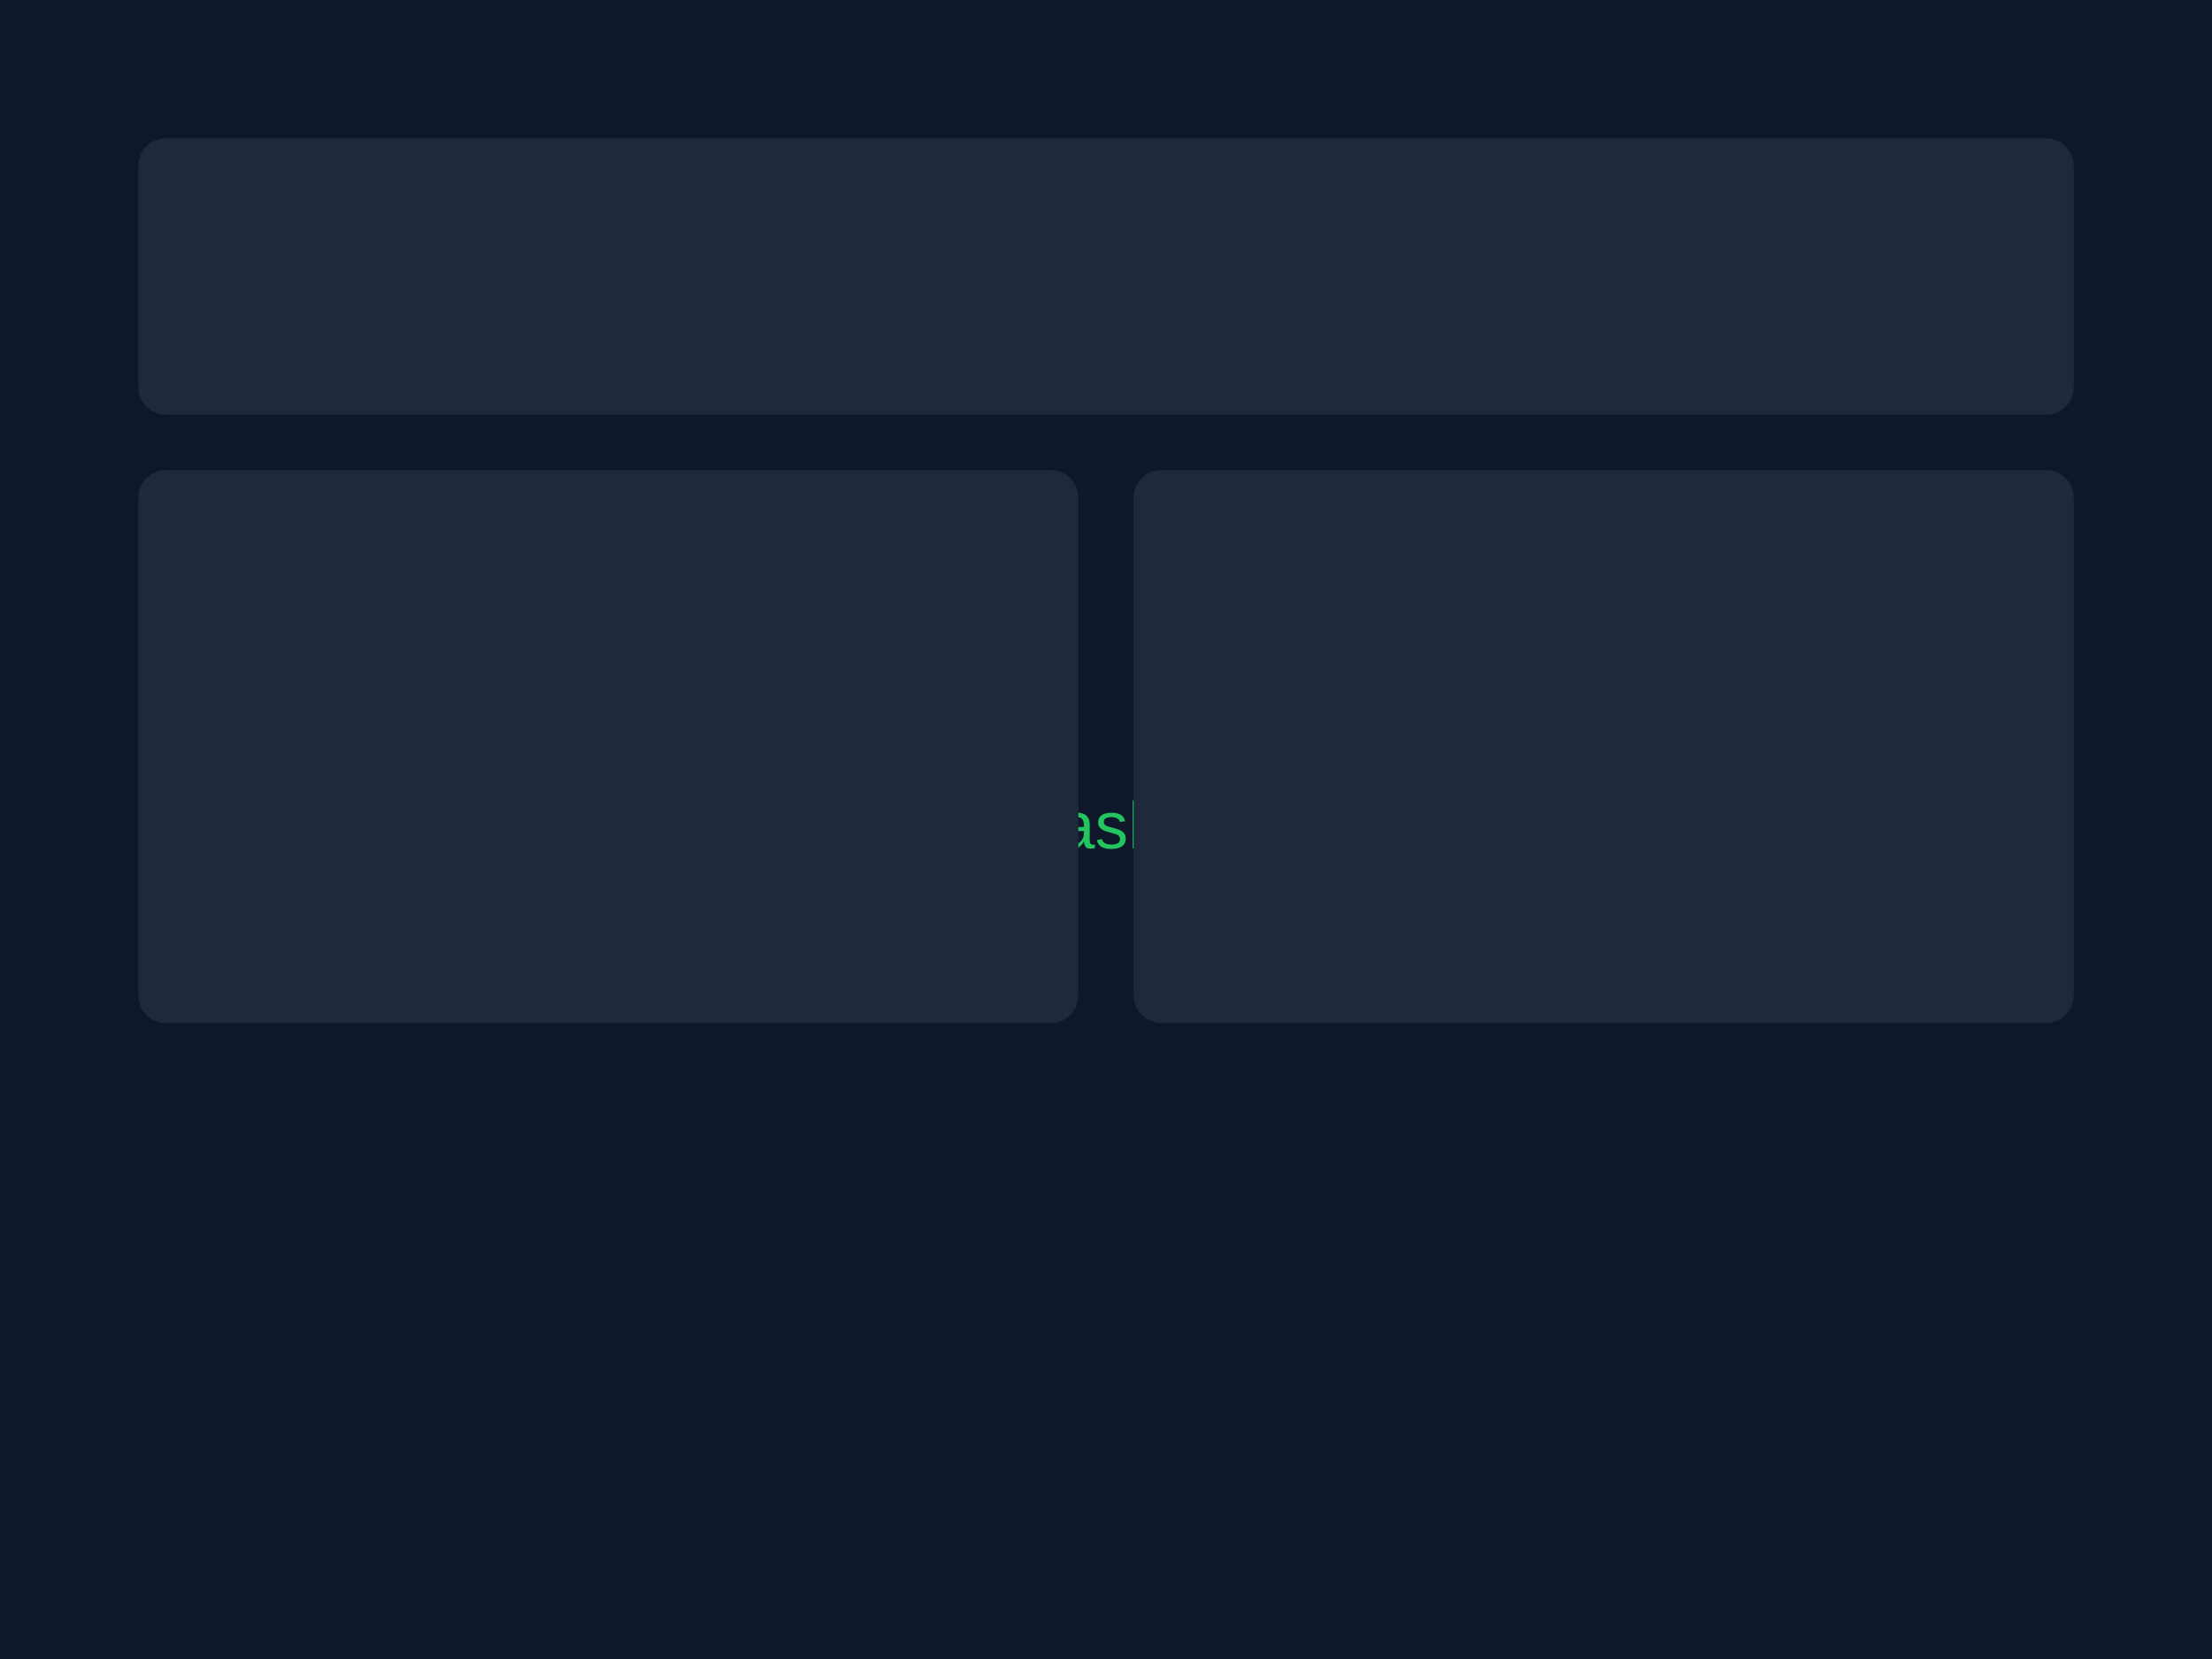
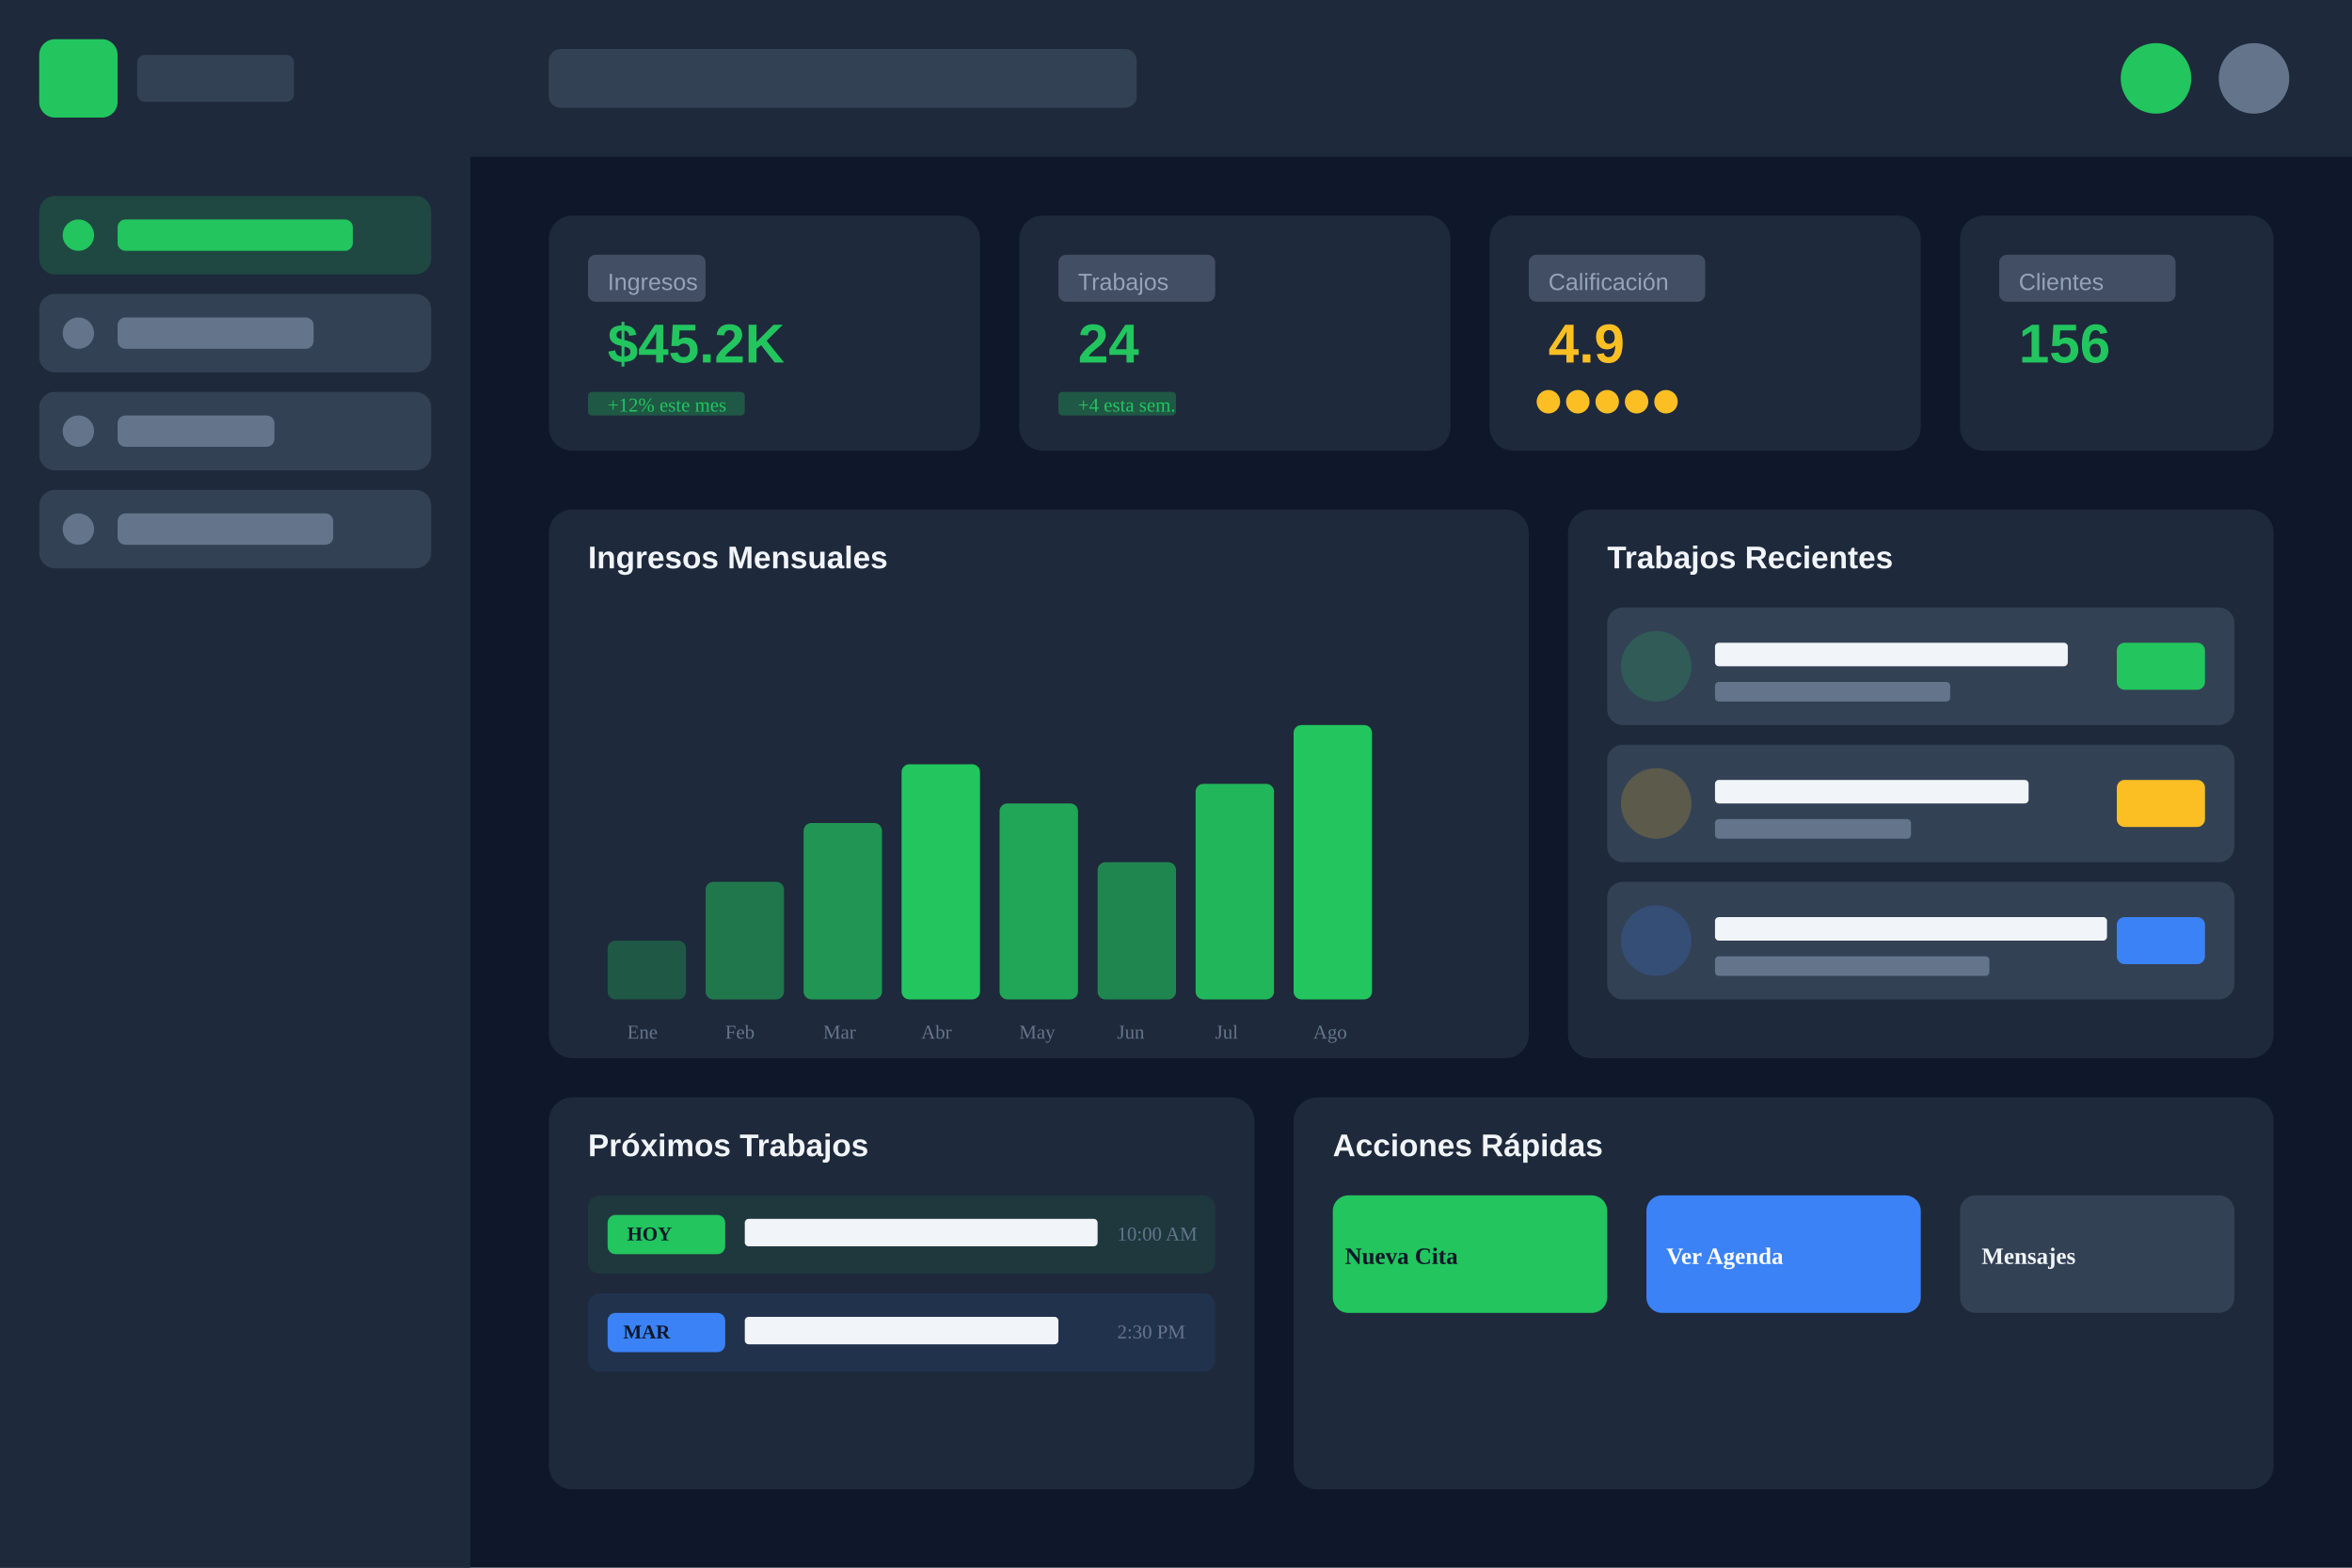
- <svg xmlns="http://www.w3.org/2000/svg" width="800" height="600">
+ <svg xmlns="http://www.w3.org/2000/svg" width="1200" height="800">
  <rect width="100%" height="100%" fill="#0f172a" />
-   <text x="50%" y="50%" font-family="Arial" font-size="24" fill="#22c55e" text-anchor="middle" dominant-baseline="middle">Professional Dashboard Mockup</text>
-   <rect x="50" y="50" width="700" height="100" rx="10" fill="#1e293b" />
-   <rect x="50" y="170" width="340" height="200" rx="10" fill="#1e293b" />
-   <rect x="410" y="170" width="340" height="200" rx="10" fill="#1e293b" />
+   <rect x="0" y="0" width="240" height="800" fill="#1e293b" />
+   <rect x="20" y="20" width="40" height="40" rx="8" fill="#22c55e" />
+   <rect x="70" y="28" width="80" height="24" rx="4" fill="#334155" />
+   <rect x="20" y="100" width="200" height="40" rx="8" fill="#22c55e" opacity="0.2" />
+   <circle cx="40" cy="120" r="8" fill="#22c55e" />
+   <rect x="60" y="112" width="120" height="16" rx="4" fill="#22c55e" />
+   <rect x="20" y="150" width="200" height="40" rx="8" fill="#334155" />
+   <circle cx="40" cy="170" r="8" fill="#64748b" />
+   <rect x="60" y="162" width="100" height="16" rx="4" fill="#64748b" />
+   <rect x="20" y="200" width="200" height="40" rx="8" fill="#334155" />
+   <circle cx="40" cy="220" r="8" fill="#64748b" />
+   <rect x="60" y="212" width="80" height="16" rx="4" fill="#64748b" />
+   <rect x="20" y="250" width="200" height="40" rx="8" fill="#334155" />
+   <circle cx="40" cy="270" r="8" fill="#64748b" />
+   <rect x="60" y="262" width="110" height="16" rx="4" fill="#64748b" />
+   <rect x="240" y="0" width="960" height="80" fill="#1e293b" />
+   <rect x="280" y="25" width="300" height="30" rx="6" fill="#334155" />
+   <circle cx="1100" cy="40" r="18" fill="#22c55e" />
+   <circle cx="1150" cy="40" r="18" fill="#64748b" />
+   <rect x="280" y="110" width="220" height="120" rx="12" fill="#1e293b" />
+   <rect x="300" y="130" width="60" height="24" rx="4" fill="#64748b" opacity="0.5" />
+   <text x="310" y="148" font-family="Arial" font-size="12" fill="#94a3b8">Ingresos</text>
+   <text x="310" y="185" font-family="Arial" font-size="28" font-weight="bold" fill="#22c55e">$45.2K</text>
+   <rect x="300" y="200" width="80" height="12" rx="2" fill="#22c55e" opacity="0.3" />
+   <text x="310" y="210" font-size="10" fill="#22c55e">+12% este mes</text>
+   <rect x="520" y="110" width="220" height="120" rx="12" fill="#1e293b" />
+   <rect x="540" y="130" width="80" height="24" rx="4" fill="#64748b" opacity="0.5" />
+   <text x="550" y="148" font-family="Arial" font-size="12" fill="#94a3b8">Trabajos</text>
+   <text x="550" y="185" font-family="Arial" font-size="28" font-weight="bold" fill="#22c55e">24</text>
+   <rect x="540" y="200" width="60" height="12" rx="2" fill="#22c55e" opacity="0.3" />
+   <text x="550" y="210" font-size="10" fill="#22c55e">+4 esta sem.</text>
+   <rect x="760" y="110" width="220" height="120" rx="12" fill="#1e293b" />
+   <rect x="780" y="130" width="90" height="24" rx="4" fill="#64748b" opacity="0.5" />
+   <text x="790" y="148" font-family="Arial" font-size="12" fill="#94a3b8">Calificación</text>
+   <text x="790" y="185" font-family="Arial" font-size="28" font-weight="bold" fill="#fbbf24">4.9</text>
+   <circle cx="790" cy="205" r="6" fill="#fbbf24" />
+   <circle cx="805" cy="205" r="6" fill="#fbbf24" />
+   <circle cx="820" cy="205" r="6" fill="#fbbf24" />
+   <circle cx="835" cy="205" r="6" fill="#fbbf24" />
+   <circle cx="850" cy="205" r="6" fill="#fbbf24" />
+   <rect x="1000" y="110" width="160" height="120" rx="12" fill="#1e293b" />
+   <rect x="1020" y="130" width="90" height="24" rx="4" fill="#64748b" opacity="0.5" />
+   <text x="1030" y="148" font-family="Arial" font-size="12" fill="#94a3b8">Clientes</text>
+   <text x="1030" y="185" font-family="Arial" font-size="28" font-weight="bold" fill="#22c55e">156</text>
+   <rect x="280" y="260" width="500" height="280" rx="12" fill="#1e293b" />
+   <text x="300" y="290" font-family="Arial" font-size="16" font-weight="bold" fill="#f1f5f9">Ingresos Mensuales</text>
+   <rect x="310" y="480" width="40" height="30" rx="4" fill="#22c55e" opacity="0.3" />
+   <rect x="360" y="450" width="40" height="60" rx="4" fill="#22c55e" opacity="0.5" />
+   <rect x="410" y="420" width="40" height="90" rx="4" fill="#22c55e" opacity="0.7" />
+   <rect x="460" y="390" width="40" height="120" rx="4" fill="#22c55e" />
+   <rect x="510" y="410" width="40" height="100" rx="4" fill="#22c55e" opacity="0.8" />
+   <rect x="560" y="440" width="40" height="70" rx="4" fill="#22c55e" opacity="0.6" />
+   <rect x="610" y="400" width="40" height="110" rx="4" fill="#22c55e" opacity="0.9" />
+   <rect x="660" y="370" width="40" height="140" rx="4" fill="#22c55e" />
+   <text x="320" y="530" font-size="10" fill="#64748b">Ene</text>
+   <text x="370" y="530" font-size="10" fill="#64748b">Feb</text>
+   <text x="420" y="530" font-size="10" fill="#64748b">Mar</text>
+   <text x="470" y="530" font-size="10" fill="#64748b">Abr</text>
+   <text x="520" y="530" font-size="10" fill="#64748b">May</text>
+   <text x="570" y="530" font-size="10" fill="#64748b">Jun</text>
+   <text x="620" y="530" font-size="10" fill="#64748b">Jul</text>
+   <text x="670" y="530" font-size="10" fill="#64748b">Ago</text>
+   <rect x="800" y="260" width="360" height="280" rx="12" fill="#1e293b" />
+   <text x="820" y="290" font-family="Arial" font-size="16" font-weight="bold" fill="#f1f5f9">Trabajos Recientes</text>
+   <rect x="820" y="310" width="320" height="60" rx="8" fill="#334155" />
+   <circle cx="845" cy="340" r="18" fill="#22c55e" opacity="0.2" />
+   <rect x="875" y="328" width="180" height="12" rx="2" fill="#f1f5f9" />
+   <rect x="875" y="348" width="120" height="10" rx="2" fill="#64748b" />
+   <rect x="1080" y="328" width="45" height="24" rx="4" fill="#22c55e" />
+   <rect x="820" y="380" width="320" height="60" rx="8" fill="#334155" />
+   <circle cx="845" cy="410" r="18" fill="#fbbf24" opacity="0.2" />
+   <rect x="875" y="398" width="160" height="12" rx="2" fill="#f1f5f9" />
+   <rect x="875" y="418" width="100" height="10" rx="2" fill="#64748b" />
+   <rect x="1080" y="398" width="45" height="24" rx="4" fill="#fbbf24" />
+   <rect x="820" y="450" width="320" height="60" rx="8" fill="#334155" />
+   <circle cx="845" cy="480" r="18" fill="#3b82f6" opacity="0.2" />
+   <rect x="875" y="468" width="200" height="12" rx="2" fill="#f1f5f9" />
+   <rect x="875" y="488" width="140" height="10" rx="2" fill="#64748b" />
+   <rect x="1080" y="468" width="45" height="24" rx="4" fill="#3b82f6" />
+   <rect x="280" y="560" width="360" height="200" rx="12" fill="#1e293b" />
+   <text x="300" y="590" font-family="Arial" font-size="16" font-weight="bold" fill="#f1f5f9">Próximos Trabajos</text>
+   <rect x="300" y="610" width="320" height="40" rx="6" fill="#22c55e" opacity="0.1" />
+   <rect x="310" y="620" width="60" height="20" rx="4" fill="#22c55e" />
+   <text x="320" y="633" font-size="10" fill="#0f172a" font-weight="bold">HOY</text>
+   <rect x="380" y="622" width="180" height="14" rx="2" fill="#f1f5f9" />
+   <text x="570" y="633" font-size="10" fill="#64748b">10:00 AM</text>
+   <rect x="300" y="660" width="320" height="40" rx="6" fill="#3b82f6" opacity="0.1" />
+   <rect x="310" y="670" width="60" height="20" rx="4" fill="#3b82f6" />
+   <text x="318" y="683" font-size="10" fill="#0f172a" font-weight="bold">MAR</text>
+   <rect x="380" y="672" width="160" height="14" rx="2" fill="#f1f5f9" />
+   <text x="570" y="683" font-size="10" fill="#64748b">2:30 PM</text>
+   <rect x="660" y="560" width="500" height="200" rx="12" fill="#1e293b" />
+   <text x="680" y="590" font-family="Arial" font-size="16" font-weight="bold" fill="#f1f5f9">Acciones Rápidas</text>
+   <rect x="680" y="610" width="140" height="60" rx="8" fill="#22c55e" />
+   <text x="715" y="645" font-size="12" fill="#0f172a" font-weight="bold" text-anchor="middle">Nueva Cita</text>
+   <rect x="840" y="610" width="140" height="60" rx="8" fill="#3b82f6" />
+   <text x="880" y="645" font-size="12" fill="#fff" font-weight="bold" text-anchor="middle">Ver Agenda</text>
+   <rect x="1000" y="610" width="140" height="60" rx="8" fill="#334155" />
+   <text x="1035" y="645" font-size="12" fill="#f1f5f9" font-weight="bold" text-anchor="middle">Mensajes</text>
</svg>
